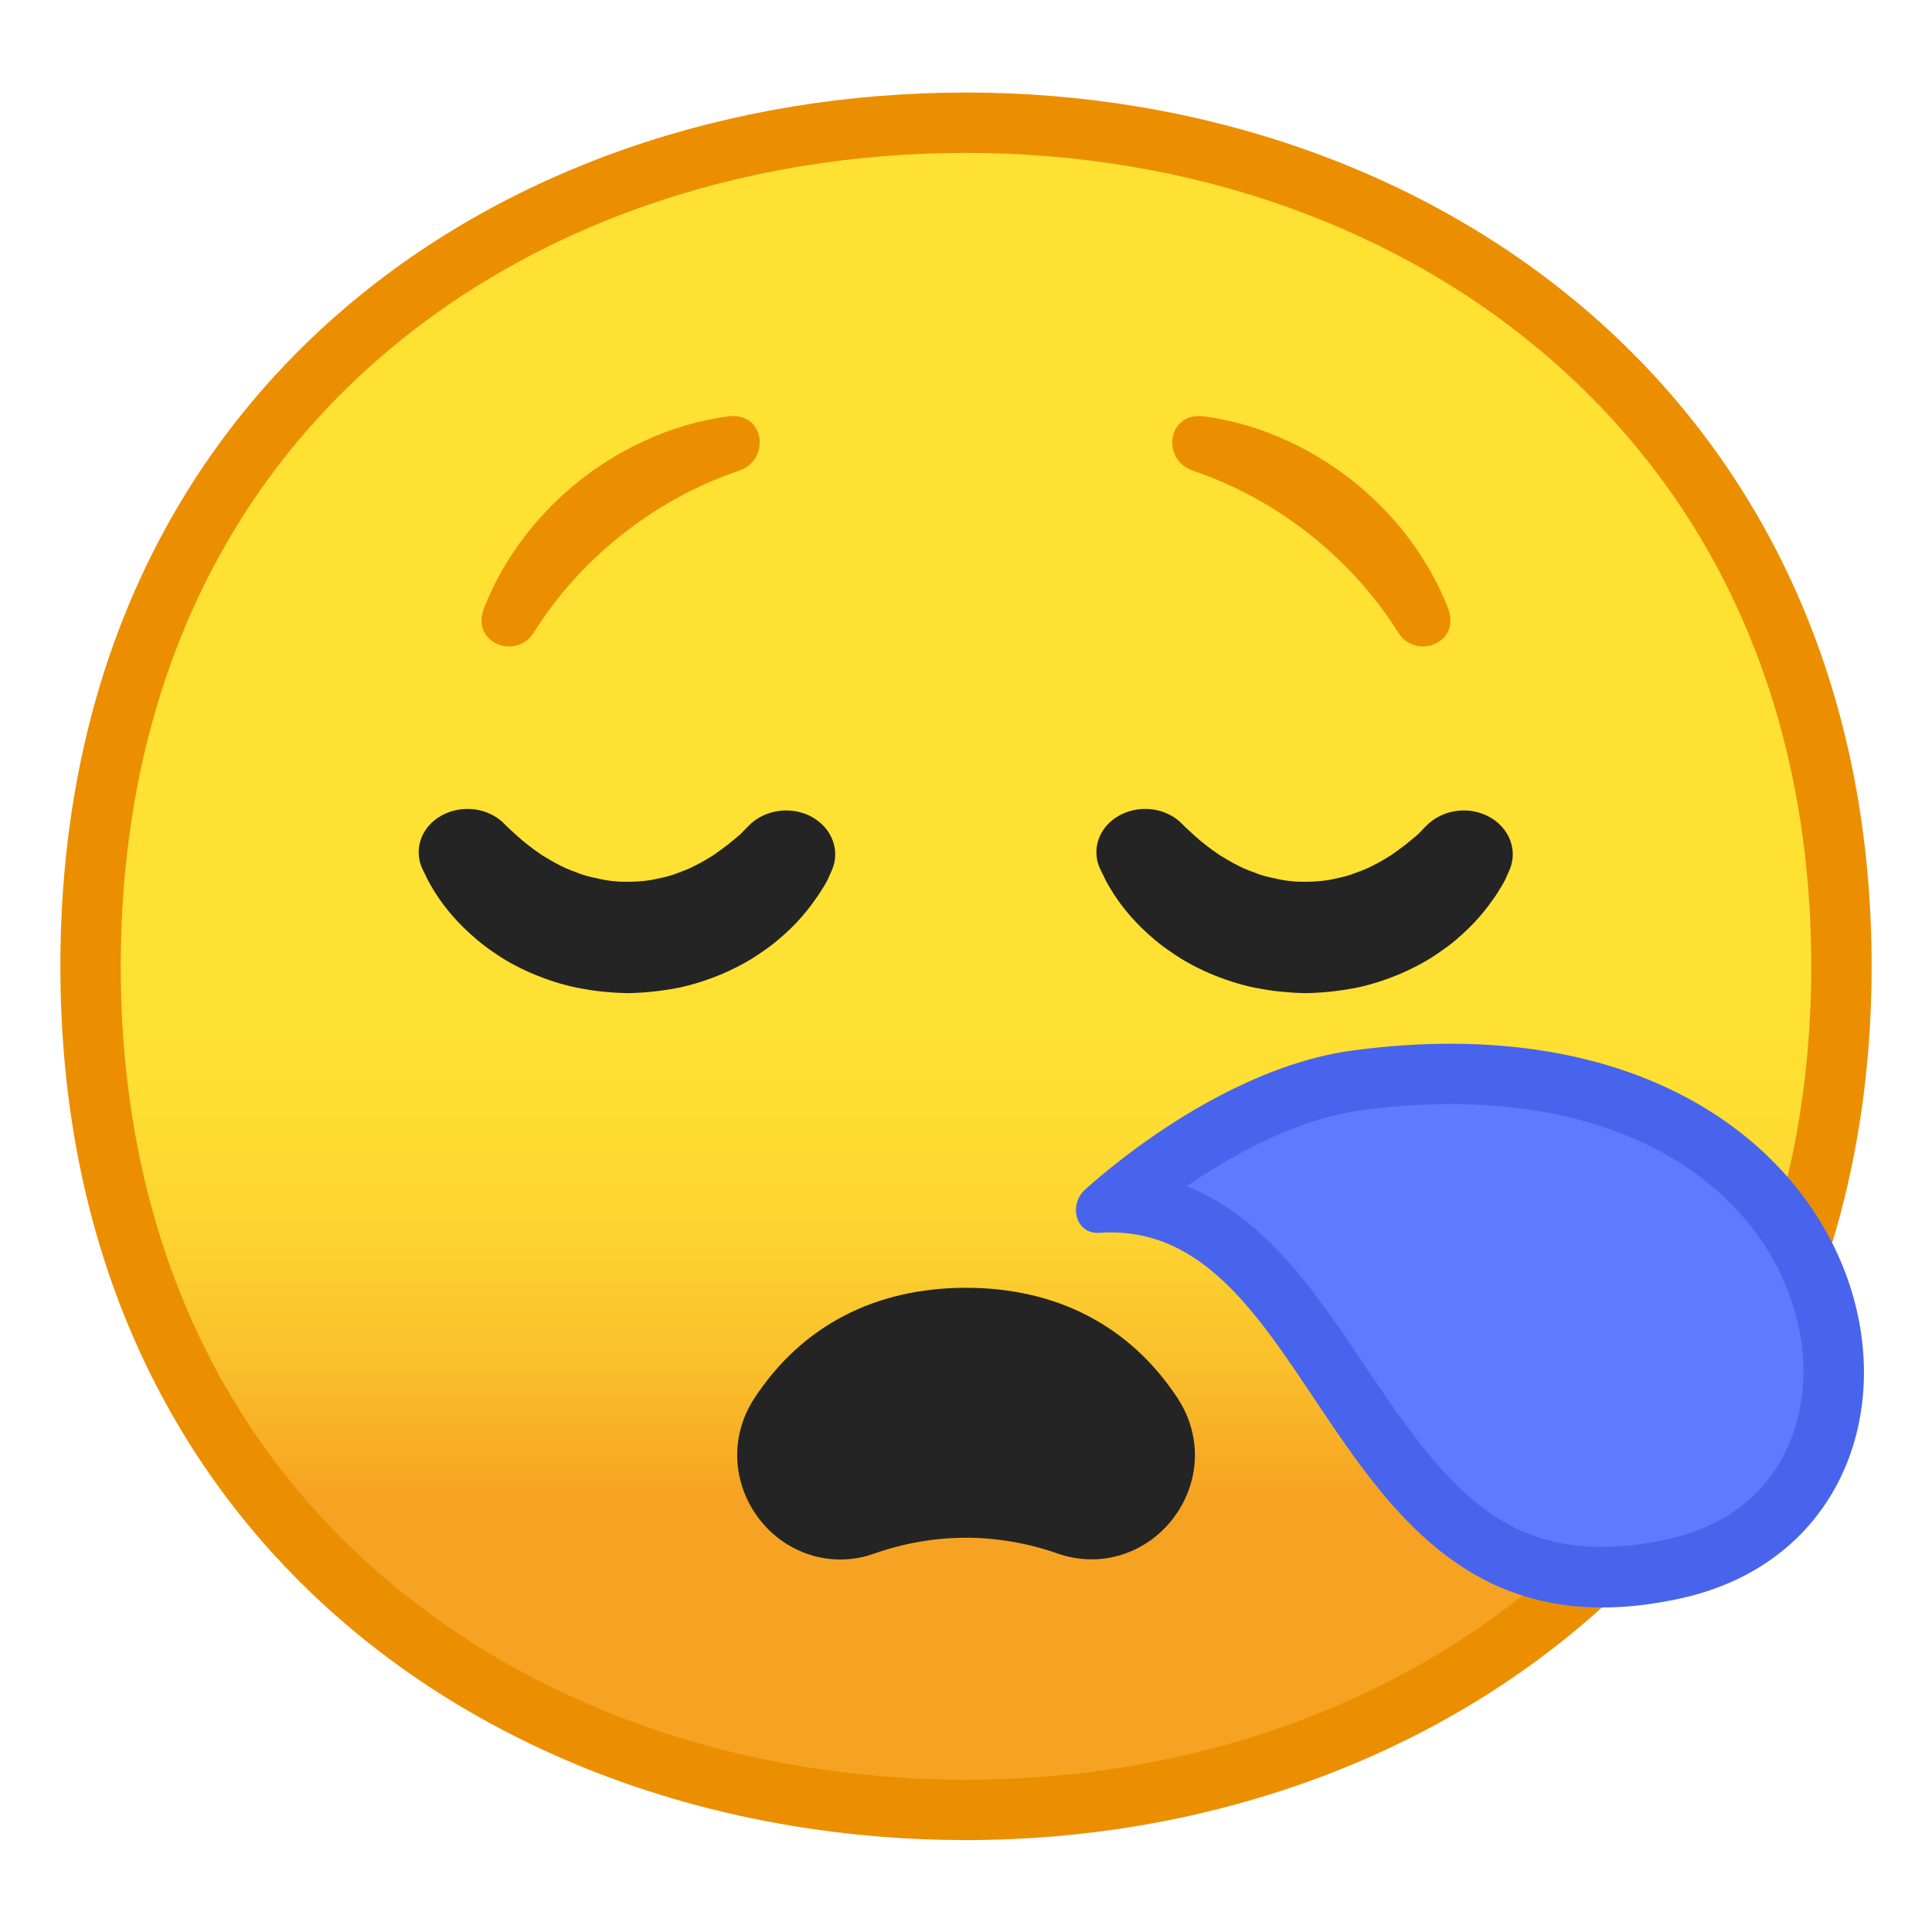
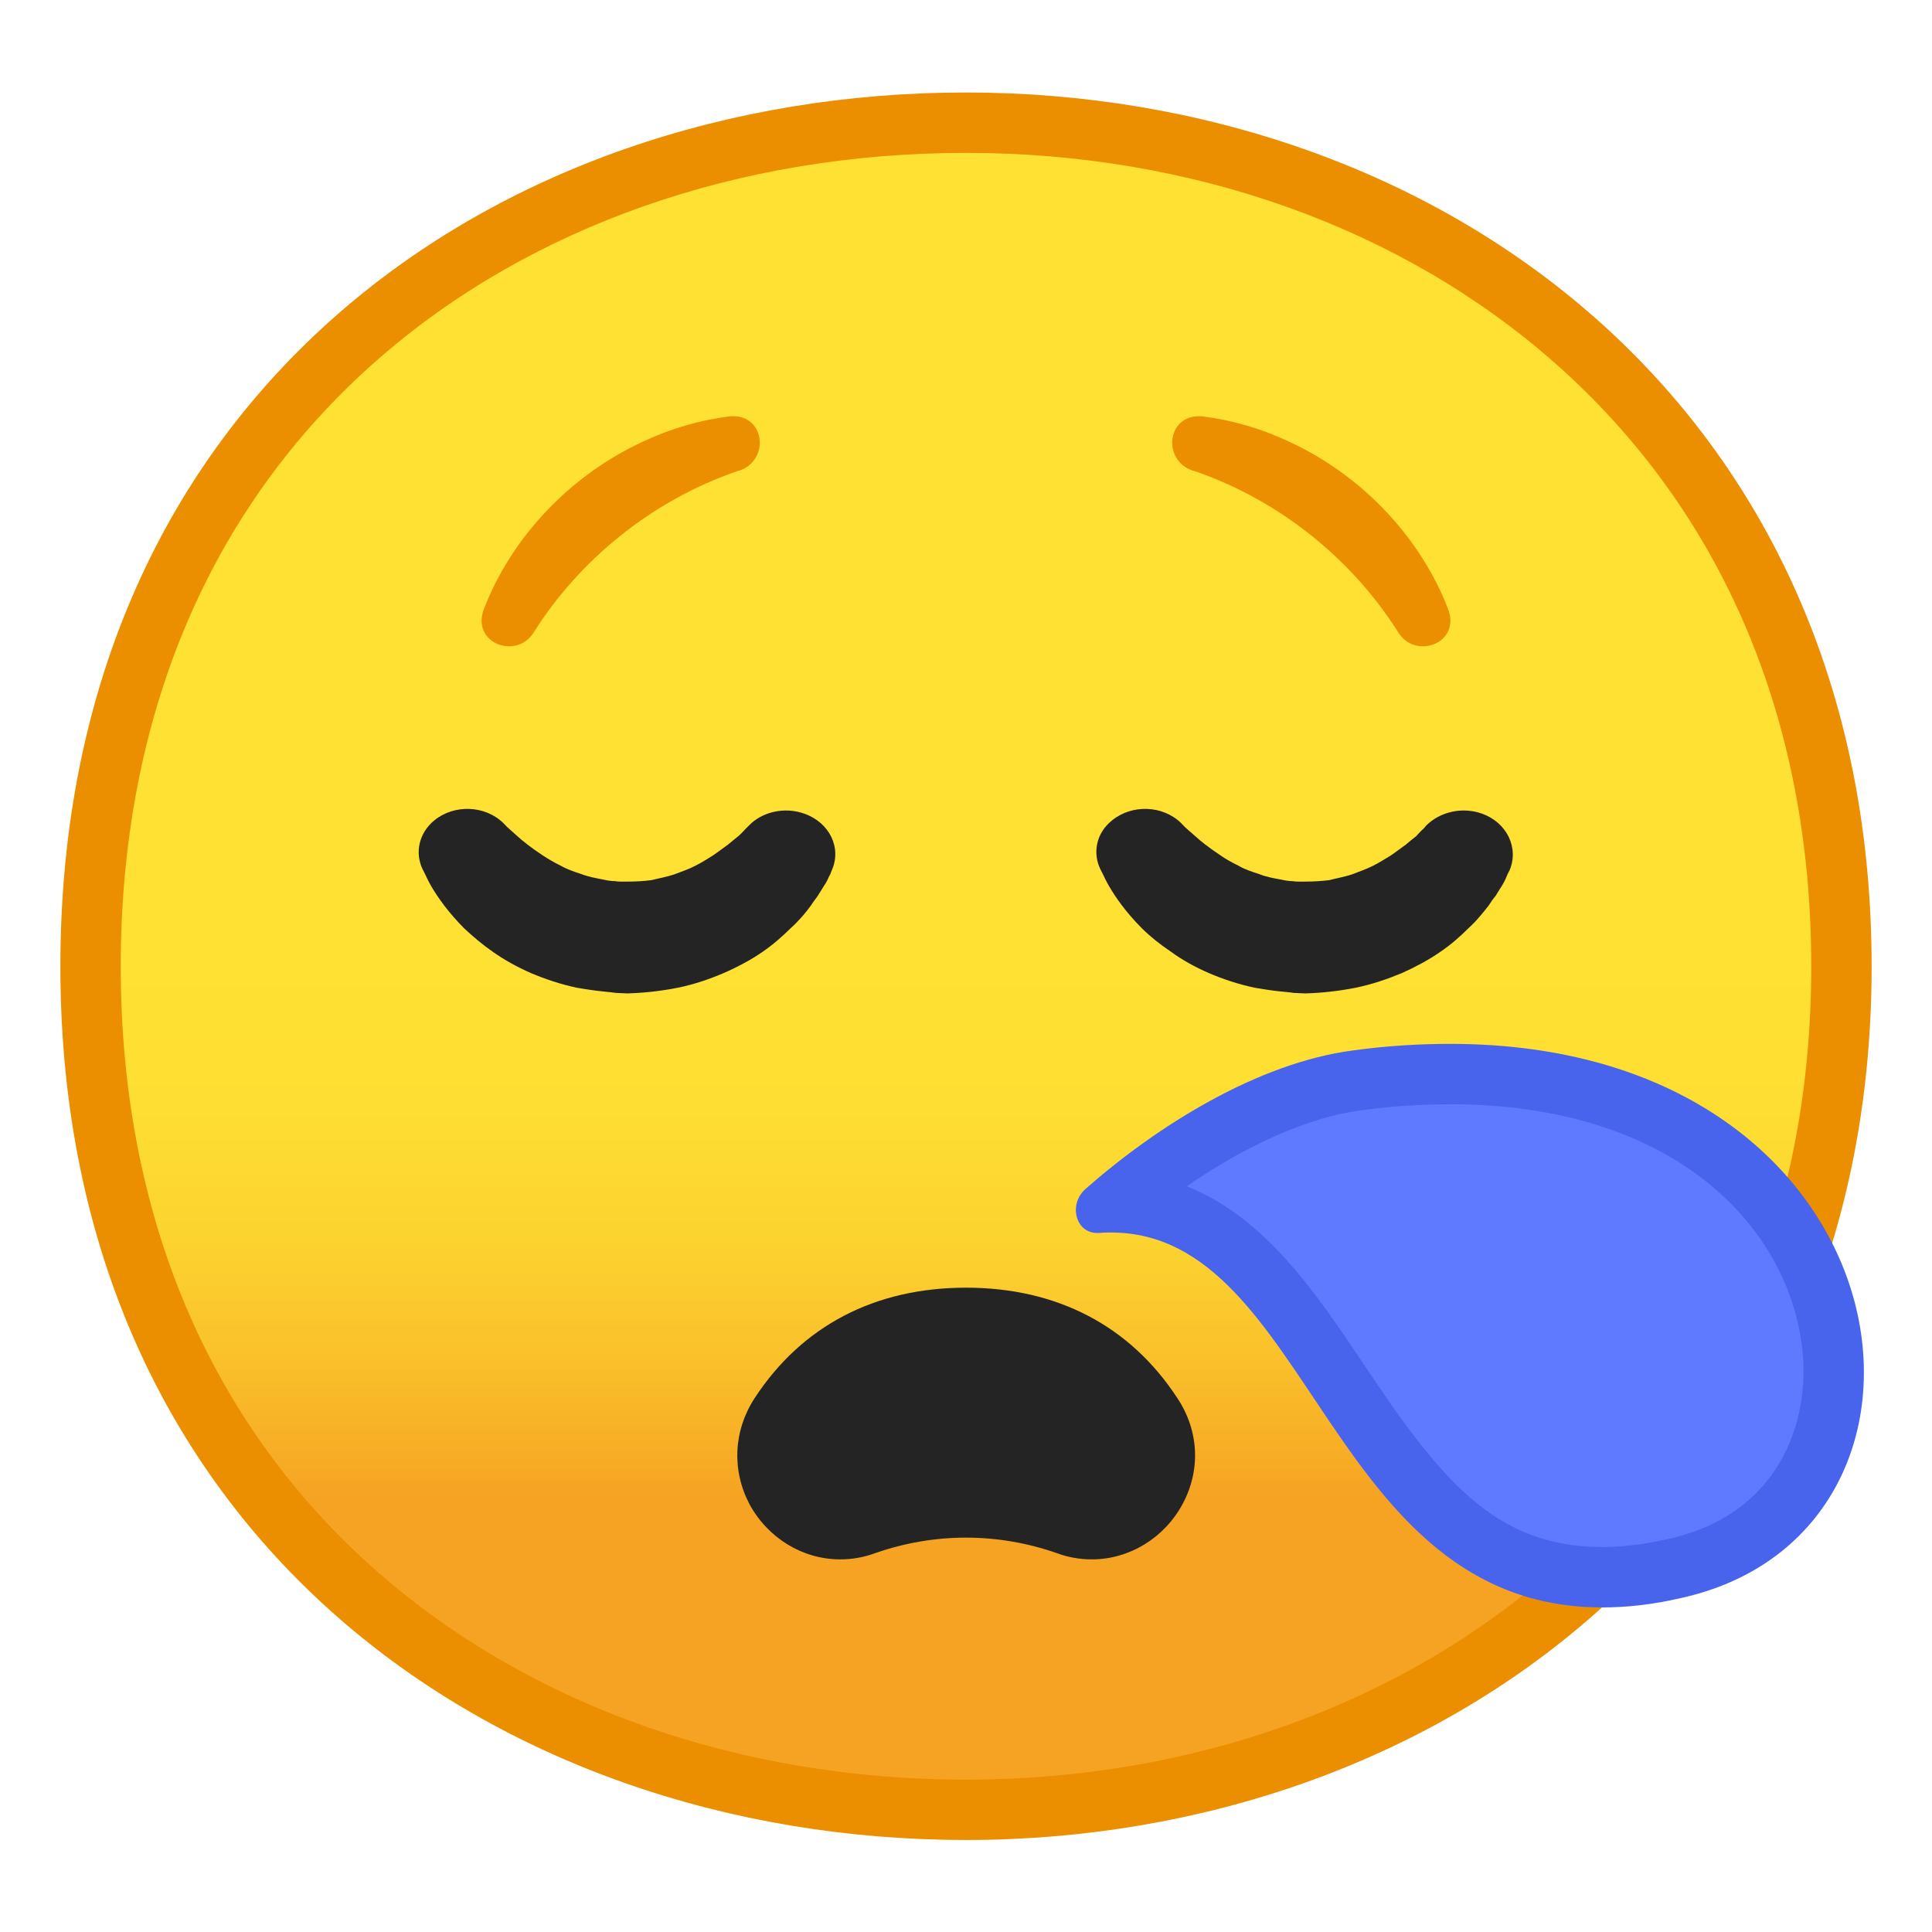
- <svg xmlns="http://www.w3.org/2000/svg" enable-background="new 0 0 128 128" viewBox="0 0 128 128">
-   <symbol viewBox="-64.5 -64.5 129 129">
-     <g fill="none" stroke="#4285F4" stroke-miterlimit="10">
-       <rect x="-64" y="-64" width="128" height="128" />
-       <path d="M36.95,37.82C27.32,46.32,14.2,51,0,51 c-14.27,0-27.39-4.62-36.96-13.01C-47.45,28.79-53,15.65-53,0c0-15.58,5.55-28.69,16.04-37.92C-27.36-46.35-14.24-51,0-51 c14.17,0,27.29,4.71,36.95,13.25C47.45-28.45,53-15.4,53,0C53,15.47,47.45,28.55,36.95,37.82z" />
-       <path d="m0 55c-29.59 0-57-19.01-57-55 0-35.8 27.41-55 57-55s57 19.69 57 55c0 35.51-27.41 55-57 55z" />
-       <path d="M0-43c-12.29,0-23.54,3.94-31.68,11.09 C-40.39-24.25-45-13.21-45,0c0,29.7,22.6,43,45,43c21.67,0,45-13.46,45-43S21.67-43,0-43L0-43z" />
-       <line x1="-.01" x2="-.01" y1="51" y2="-51" />
-       <line x1="-16" x2="-16" y1="48.95" y2="-48.93" />
-       <line x1="15.99" x2="15.99" y1="48.91" y2="-48.93" />
-       <line x1="53" x2="-53" y1=".08" y2=".08" />
-     </g>
-   </symbol>
-   <linearGradient id="a" x1="64" x2="64" y1="19.742" y2="107.73" gradientUnits="userSpaceOnUse">
-     <stop stop-color="#FEE133" offset=".5" />
-     <stop stop-color="#FEDE32" offset=".612" />
-     <stop stop-color="#FCD32F" offset=".708" />
-     <stop stop-color="#FAC12B" offset=".797" />
-     <stop stop-color="#F7A924" offset=".883" />
-     <stop stop-color="#F6A323" offset=".9" />
-   </linearGradient>
-   <path d="m64 119.92c-27.93 0-58-17.49-58-55.89s30.07-55.89 58-55.9c15.48 0 29.81 5.13 40.36 14.43 11.54 10.19 17.64 24.53 17.64 41.47 0 16.86-6.1 31.17-17.64 41.39-10.58 9.35-24.91 14.5-40.36 14.5z" fill="url(#a)" />
-   <path d="m64 10.13c14.99 0 28.86 4.95 39.03 13.93 11.1 9.8 16.97 23.61 16.97 39.96 0 16.27-5.87 30.07-16.97 39.89-10.21 9.03-24.07 14-39.03 14-15.04 0-28.9-4.91-39.04-13.82-11.1-9.74-16.96-23.6-16.96-40.06 0-16.54 5.86-30.42 16.96-40.15 10.11-8.87 23.97-13.75 39.04-13.75m0-4c-31.15 0-60 20.01-60 57.89 0 37.68 28.85 57.89 60 57.89s60-20.73 60-57.89c0-37.37-28.85-57.89-60-57.89z" fill="#EB8F00" />
-   <path d="m55.67 103.32c-2.49 0-4.79-1.4-6-3.66s-1.09-4.89 0.32-7.04c3.14-4.78 7.99-7.3 14.01-7.3s10.87 2.53 14.01 7.3c1.42 2.16 1.54 4.79 0.32 7.04s-3.51 3.65-6 3.65c-0.77 0-1.55-0.13-2.3-0.4-1.96-0.68-3.99-1.03-6.03-1.03s-4.07 0.35-6.03 1.03c-0.76 0.28-1.53 0.41-2.3 0.41z" fill="#242424" />
-   <g fill="#EB8F00">
-     <path d="m79.17 31.23c-0.04-0.02-0.09-0.03-0.13-0.05-2.09-0.68-1.74-3.88 0.69-3.6 1.89 0.25 3.8 0.8 5.64 1.66 5.05 2.33 8.82 6.54 10.58 11.1 0.85 2.29-2.19 3.42-3.33 1.54-2.98-4.74-7.75-8.68-13.45-10.65z" />
-     <path d="m48.83 31.23c0.04-0.02 0.09-0.03 0.13-0.05 2.09-0.68 1.74-3.88-0.69-3.6-1.89 0.25-3.8 0.8-5.64 1.66-5.05 2.33-8.82 6.54-10.58 11.1-0.85 2.29 2.19 3.42 3.33 1.54 2.98-4.74 7.75-8.68 13.45-10.65z" />
-   </g>
-   <path d="m106.15 104.48c-8.77 0-13.19-6.61-17.46-13-3.82-5.72-7.77-11.62-14.71-11.84 5.25-4.45 11.16-7.44 15.96-8.08 2.11-0.28 4.18-0.42 6.16-0.42 7.46 0 13.84 2.01 18.45 5.82 3.92 3.24 6.36 7.58 6.86 12.23 0.61 5.59-1.76 12.8-10.46 14.72-1.7 0.39-3.31 0.57-4.8 0.57z" fill="#5F7AFF" />
-   <path d="m96.08 73.15c14.89 0 22.44 8.17 23.33 16.27 0.52 4.77-1.5 10.91-8.9 12.55-1.55 0.34-3.01 0.52-4.36 0.52-7.18 0-10.76-4.58-15.8-12.11-3.09-4.62-6.5-9.72-11.72-11.79 3.99-2.76 8.11-4.58 11.55-5.03 2.04-0.28 4.02-0.41 5.9-0.41m0-4c-2.03 0-4.16 0.14-6.42 0.44-6.33 0.83-13 5-17.74 9.19-1.13 1-0.68 2.9 0.78 2.9h0.12c0.26-0.02 0.51-0.03 0.76-0.03 13.3 0 14.34 24.85 32.57 24.85 1.6 0 3.34-0.19 5.23-0.61 19.97-4.43 15.5-36.74-15.3-36.74z" fill="#4864ED" />
-   <g fill="#242424">
-     <path d="m49.61 54.7-0.2 0.2c-0.11 0.11-0.36 0.39-0.51 0.5-0.19 0.16-0.42 0.35-0.69 0.57-0.29 0.22-0.62 0.46-0.98 0.71-0.37 0.23-0.77 0.47-1.2 0.68-0.42 0.23-0.9 0.39-1.37 0.57-0.48 0.17-0.99 0.26-1.5 0.37-0.51 0.08-1.04 0.12-1.57 0.12h0.14-0.01-0.02-0.04-0.08-0.16l-0.31-0.01c-0.26 0-0.3-0.02-0.4-0.03-0.16 0-0.45-0.05-0.7-0.09-0.51-0.11-1.02-0.2-1.5-0.37-0.47-0.18-0.95-0.34-1.38-0.57-0.43-0.22-0.83-0.45-1.2-0.68-0.72-0.48-1.31-0.96-1.7-1.32-0.4-0.36-0.63-0.58-0.63-0.58l-0.25-0.25c-1.21-1.17-3.25-1.24-4.57-0.17-1.04 0.85-1.3 2.16-0.78 3.25l0.15 0.3c0.1 0.19 0.22 0.49 0.44 0.84 0.41 0.71 1.09 1.71 2.17 2.76 0.54 0.52 1.17 1.07 1.91 1.57 0.73 0.52 1.58 0.99 2.52 1.4 0.94 0.4 1.96 0.75 3.04 0.97 0.55 0.1 1.06 0.2 1.73 0.26 0.31 0.03 0.68 0.06 0.84 0.07l0.77 0.03c1.13-0.02 2.25-0.14 3.34-0.35 1.08-0.22 2.1-0.57 3.04-0.97 0.93-0.41 1.79-0.88 2.52-1.4 0.75-0.5 1.37-1.04 1.92-1.57 0.54-0.52 0.97-1.04 1.33-1.51 0.17-0.24 0.33-0.46 0.48-0.67 0.14-0.23 0.28-0.44 0.4-0.63 0.27-0.42 0.29-0.58 0.39-0.77 0.07-0.16 0.11-0.25 0.11-0.25 0.67-1.49-0.14-3.18-1.81-3.78-1.32-0.47-2.79-0.11-3.68 0.8z" />
-     <path d="m94.51 54.7-0.2 0.2c-0.11 0.11-0.36 0.39-0.51 0.5-0.19 0.16-0.42 0.35-0.69 0.57-0.29 0.22-0.62 0.46-0.98 0.71-0.37 0.23-0.77 0.47-1.2 0.68-0.42 0.23-0.9 0.39-1.38 0.57-0.48 0.17-0.99 0.26-1.5 0.37-0.51 0.08-1.04 0.12-1.57 0.12h0.14-0.01-0.02-0.04-0.08-0.16l-0.31-0.01c-0.26 0-0.3-0.02-0.4-0.03-0.16 0-0.45-0.05-0.7-0.09-0.51-0.11-1.02-0.2-1.5-0.37-0.47-0.18-0.95-0.34-1.37-0.57-0.43-0.22-0.83-0.45-1.2-0.68-0.72-0.48-1.31-0.96-1.7-1.32-0.4-0.36-0.63-0.58-0.63-0.58l-0.25-0.25c-1.21-1.17-3.25-1.24-4.57-0.17-1.04 0.85-1.3 2.16-0.78 3.25l0.15 0.3c0.1 0.19 0.22 0.49 0.44 0.84 0.41 0.71 1.09 1.71 2.17 2.76 0.54 0.52 1.17 1.07 1.92 1.57 0.73 0.52 1.58 0.99 2.52 1.4 0.94 0.4 1.96 0.75 3.04 0.97 0.55 0.1 1.06 0.2 1.73 0.26 0.31 0.03 0.68 0.06 0.84 0.07l0.77 0.03c1.13-0.02 2.25-0.14 3.34-0.35 1.08-0.22 2.1-0.57 3.04-0.97 0.93-0.41 1.79-0.88 2.52-1.4 0.75-0.5 1.37-1.04 1.91-1.57 0.54-0.52 0.97-1.04 1.33-1.51 0.17-0.24 0.33-0.46 0.48-0.67 0.14-0.23 0.28-0.44 0.39-0.63 0.27-0.42 0.29-0.58 0.39-0.77 0.07-0.16 0.11-0.25 0.11-0.25 0.67-1.49-0.14-3.18-1.81-3.78-1.31-0.47-2.78-0.11-3.67 0.8z" />
+ <svg xmlns="http://www.w3.org/2000/svg" width="16pt" height="16pt" viewBox="0 0 16 16" version="1.1">
+   <defs>
+     <linearGradient id="linear0" gradientUnits="userSpaceOnUse" x1="64" y1="19.742" x2="64" y2="107.73" gradientTransform="matrix(0.125,0,0,0.125,0,0)">
+       <stop offset="0.5" style="stop-color:rgb(99.608%,88.235%,20%);stop-opacity:1;" />
+       <stop offset="0.612" style="stop-color:rgb(99.608%,87.059%,19.608%);stop-opacity:1;" />
+       <stop offset="0.708" style="stop-color:rgb(98.824%,82.745%,18.431%);stop-opacity:1;" />
+       <stop offset="0.797" style="stop-color:rgb(98.039%,75.686%,16.863%);stop-opacity:1;" />
+       <stop offset="0.883" style="stop-color:rgb(96.863%,66.275%,14.118%);stop-opacity:1;" />
+       <stop offset="0.9" style="stop-color:rgb(96.471%,63.922%,13.725%);stop-opacity:1;" />
+     </linearGradient>
+   </defs>
+   <g id="surface1">
+     <path style=" stroke:none;fill-rule:nonzero;fill:url(#linear0);" d="M 8 14.988 C 4.508 14.988 0.75 12.805 0.75 8.004 C 0.75 3.203 4.508 1.016 8 1.016 C 9.934 1.016 11.727 1.656 13.047 2.82 C 14.488 4.094 15.25 5.887 15.25 8.004 C 15.25 10.109 14.488 11.898 13.047 13.176 C 11.723 14.348 9.93 14.988 8 14.988 Z M 8 14.988 " />
+     <path style=" stroke:none;fill-rule:nonzero;fill:rgb(92.157%,56.078%,0%);fill-opacity:1;" d="M 8 1.266 C 9.875 1.266 11.609 1.887 12.879 3.008 C 14.266 4.234 15 5.957 15 8.004 C 15 10.035 14.266 11.762 12.879 12.988 C 11.602 14.117 9.871 14.738 8 14.738 C 6.121 14.738 4.387 14.125 3.121 13.012 C 1.734 11.793 1 10.062 1 8.004 C 1 5.938 1.734 4.203 3.121 2.984 C 4.383 1.875 6.117 1.266 8 1.266 M 8 0.766 C 4.105 0.766 0.5 3.266 0.5 8.004 C 0.5 12.711 4.105 15.238 8 15.238 C 11.895 15.238 15.5 12.648 15.5 8.004 C 15.5 3.332 11.895 0.766 8 0.766 Z M 8 0.766 " />
+     <path style=" stroke:none;fill-rule:nonzero;fill:rgb(14.118%,14.118%,14.118%);fill-opacity:1;" d="M 6.957 12.914 C 6.648 12.914 6.359 12.738 6.207 12.457 C 6.059 12.176 6.074 11.848 6.25 11.578 C 6.641 10.98 7.246 10.664 8 10.664 C 8.754 10.664 9.359 10.98 9.75 11.578 C 9.93 11.848 9.945 12.176 9.793 12.457 C 9.641 12.738 9.352 12.914 9.043 12.914 C 8.945 12.914 8.848 12.898 8.754 12.863 C 8.508 12.777 8.254 12.734 8 12.734 C 7.746 12.734 7.492 12.777 7.246 12.863 C 7.152 12.898 7.055 12.914 6.957 12.914 Z M 6.957 12.914 " />
+     <path style=" stroke:none;fill-rule:nonzero;fill:rgb(92.157%,56.078%,0%);fill-opacity:1;" d="M 9.895 3.902 C 9.891 3.902 9.887 3.898 9.879 3.898 C 9.617 3.812 9.664 3.414 9.965 3.449 C 10.203 3.48 10.441 3.547 10.672 3.656 C 11.301 3.945 11.773 4.473 11.992 5.043 C 12.102 5.328 11.719 5.469 11.578 5.234 C 11.203 4.641 10.609 4.148 9.895 3.902 Z M 9.895 3.902 " />
+     <path style=" stroke:none;fill-rule:nonzero;fill:rgb(92.157%,56.078%,0%);fill-opacity:1;" d="M 6.105 3.902 C 6.109 3.902 6.113 3.898 6.121 3.898 C 6.383 3.812 6.336 3.414 6.035 3.449 C 5.797 3.48 5.559 3.547 5.328 3.656 C 4.699 3.945 4.227 4.473 4.008 5.043 C 3.898 5.328 4.281 5.469 4.422 5.234 C 4.797 4.641 5.391 4.148 6.105 3.902 Z M 6.105 3.902 " />
+     <path style=" stroke:none;fill-rule:nonzero;fill:rgb(37.255%,47.843%,100%);fill-opacity:1;" d="M 13.27 13.059 C 12.172 13.059 11.621 12.234 11.086 11.434 C 10.609 10.719 10.113 9.984 9.246 9.953 C 9.902 9.398 10.641 9.023 11.242 8.945 C 11.508 8.91 11.766 8.891 12.012 8.891 C 12.945 8.891 13.742 9.145 14.32 9.621 C 14.809 10.023 15.113 10.566 15.176 11.148 C 15.254 11.848 14.957 12.75 13.867 12.988 C 13.656 13.039 13.453 13.059 13.27 13.059 Z M 13.27 13.059 " />
+     <path style=" stroke:none;fill-rule:nonzero;fill:rgb(28.235%,39.216%,92.941%);fill-opacity:1;" d="M 12.012 9.145 C 13.871 9.145 14.816 10.164 14.926 11.176 C 14.992 11.773 14.738 12.543 13.812 12.746 C 13.621 12.789 13.438 12.812 13.27 12.812 C 12.371 12.812 11.922 12.238 11.293 11.297 C 10.906 10.719 10.48 10.082 9.828 9.824 C 10.328 9.48 10.844 9.25 11.273 9.195 C 11.527 9.16 11.773 9.145 12.012 9.145 M 12.012 8.645 C 11.758 8.645 11.488 8.66 11.207 8.699 C 10.418 8.801 9.582 9.324 8.988 9.848 C 8.848 9.973 8.906 10.211 9.086 10.211 L 9.102 10.211 C 9.137 10.207 9.168 10.207 9.199 10.207 C 10.859 10.207 10.988 13.312 13.27 13.312 C 13.469 13.312 13.688 13.289 13.922 13.234 C 16.418 12.684 15.859 8.645 12.012 8.645 Z M 12.012 8.645 " />
+     <path style=" stroke:none;fill-rule:nonzero;fill:rgb(14.118%,14.118%,14.118%);fill-opacity:1;" d="M 6.203 6.836 L 6.176 6.863 C 6.164 6.875 6.133 6.91 6.113 6.926 C 6.09 6.945 6.059 6.969 6.027 6.996 C 5.988 7.023 5.949 7.055 5.902 7.086 C 5.859 7.113 5.809 7.145 5.754 7.172 C 5.703 7.199 5.641 7.219 5.582 7.242 C 5.523 7.262 5.457 7.273 5.395 7.289 C 5.332 7.297 5.266 7.301 5.199 7.301 L 5.215 7.301 L 5.141 7.301 C 5.105 7.301 5.102 7.297 5.09 7.297 C 5.07 7.297 5.031 7.293 5 7.285 C 4.938 7.273 4.875 7.262 4.812 7.238 C 4.754 7.219 4.695 7.199 4.641 7.168 C 4.586 7.141 4.539 7.113 4.492 7.082 C 4.402 7.023 4.328 6.965 4.277 6.918 C 4.23 6.875 4.199 6.848 4.199 6.848 L 4.168 6.816 C 4.016 6.668 3.762 6.66 3.598 6.793 C 3.469 6.898 3.434 7.062 3.5 7.199 L 3.52 7.238 C 3.531 7.262 3.547 7.297 3.574 7.344 C 3.625 7.43 3.711 7.555 3.844 7.688 C 3.914 7.754 3.992 7.82 4.082 7.883 C 4.176 7.949 4.281 8.008 4.398 8.059 C 4.516 8.109 4.645 8.152 4.777 8.18 C 4.848 8.191 4.91 8.203 4.996 8.211 C 5.035 8.215 5.078 8.219 5.102 8.223 L 5.195 8.227 C 5.336 8.223 5.477 8.207 5.613 8.18 C 5.75 8.152 5.875 8.109 5.992 8.059 C 6.109 8.008 6.219 7.949 6.309 7.887 C 6.402 7.824 6.48 7.754 6.547 7.688 C 6.617 7.625 6.672 7.559 6.715 7.5 C 6.734 7.469 6.758 7.441 6.773 7.418 C 6.793 7.387 6.809 7.359 6.824 7.336 C 6.859 7.285 6.859 7.266 6.875 7.242 C 6.883 7.223 6.887 7.211 6.887 7.211 C 6.973 7.023 6.871 6.812 6.66 6.738 C 6.496 6.68 6.312 6.723 6.203 6.836 Z M 6.203 6.836 " />
+     <path style=" stroke:none;fill-rule:nonzero;fill:rgb(14.118%,14.118%,14.118%);fill-opacity:1;" d="M 11.812 6.836 L 11.789 6.863 C 11.773 6.875 11.742 6.91 11.727 6.926 C 11.703 6.945 11.672 6.969 11.641 6.996 C 11.602 7.023 11.562 7.055 11.516 7.086 C 11.469 7.113 11.422 7.145 11.367 7.172 C 11.312 7.199 11.254 7.219 11.195 7.242 C 11.133 7.262 11.07 7.273 11.008 7.289 C 10.941 7.297 10.875 7.301 10.809 7.301 L 10.828 7.301 L 10.75 7.301 C 10.719 7.301 10.711 7.297 10.699 7.297 C 10.68 7.297 10.645 7.293 10.613 7.285 C 10.547 7.273 10.484 7.262 10.426 7.238 C 10.367 7.219 10.305 7.199 10.254 7.168 C 10.199 7.141 10.148 7.113 10.105 7.082 C 10.016 7.023 9.941 6.965 9.891 6.918 C 9.84 6.875 9.812 6.848 9.812 6.848 L 9.781 6.816 C 9.629 6.668 9.375 6.66 9.211 6.793 C 9.078 6.898 9.047 7.062 9.113 7.199 L 9.133 7.238 C 9.145 7.262 9.16 7.297 9.188 7.344 C 9.238 7.43 9.324 7.555 9.457 7.688 C 9.523 7.754 9.605 7.82 9.699 7.883 C 9.789 7.949 9.895 8.008 10.012 8.059 C 10.129 8.109 10.258 8.152 10.391 8.18 C 10.461 8.191 10.523 8.203 10.609 8.211 C 10.648 8.215 10.695 8.219 10.715 8.223 L 10.809 8.227 C 10.953 8.223 11.09 8.207 11.227 8.18 C 11.363 8.152 11.488 8.109 11.609 8.059 C 11.723 8.008 11.832 7.949 11.922 7.887 C 12.016 7.824 12.094 7.754 12.16 7.688 C 12.23 7.625 12.281 7.559 12.328 7.5 C 12.348 7.469 12.367 7.441 12.387 7.418 C 12.406 7.387 12.422 7.359 12.438 7.336 C 12.469 7.285 12.473 7.266 12.484 7.242 C 12.492 7.223 12.5 7.211 12.5 7.211 C 12.582 7.023 12.48 6.812 12.273 6.738 C 12.109 6.68 11.926 6.723 11.812 6.836 Z M 11.812 6.836 " />
  </g>
</svg>
